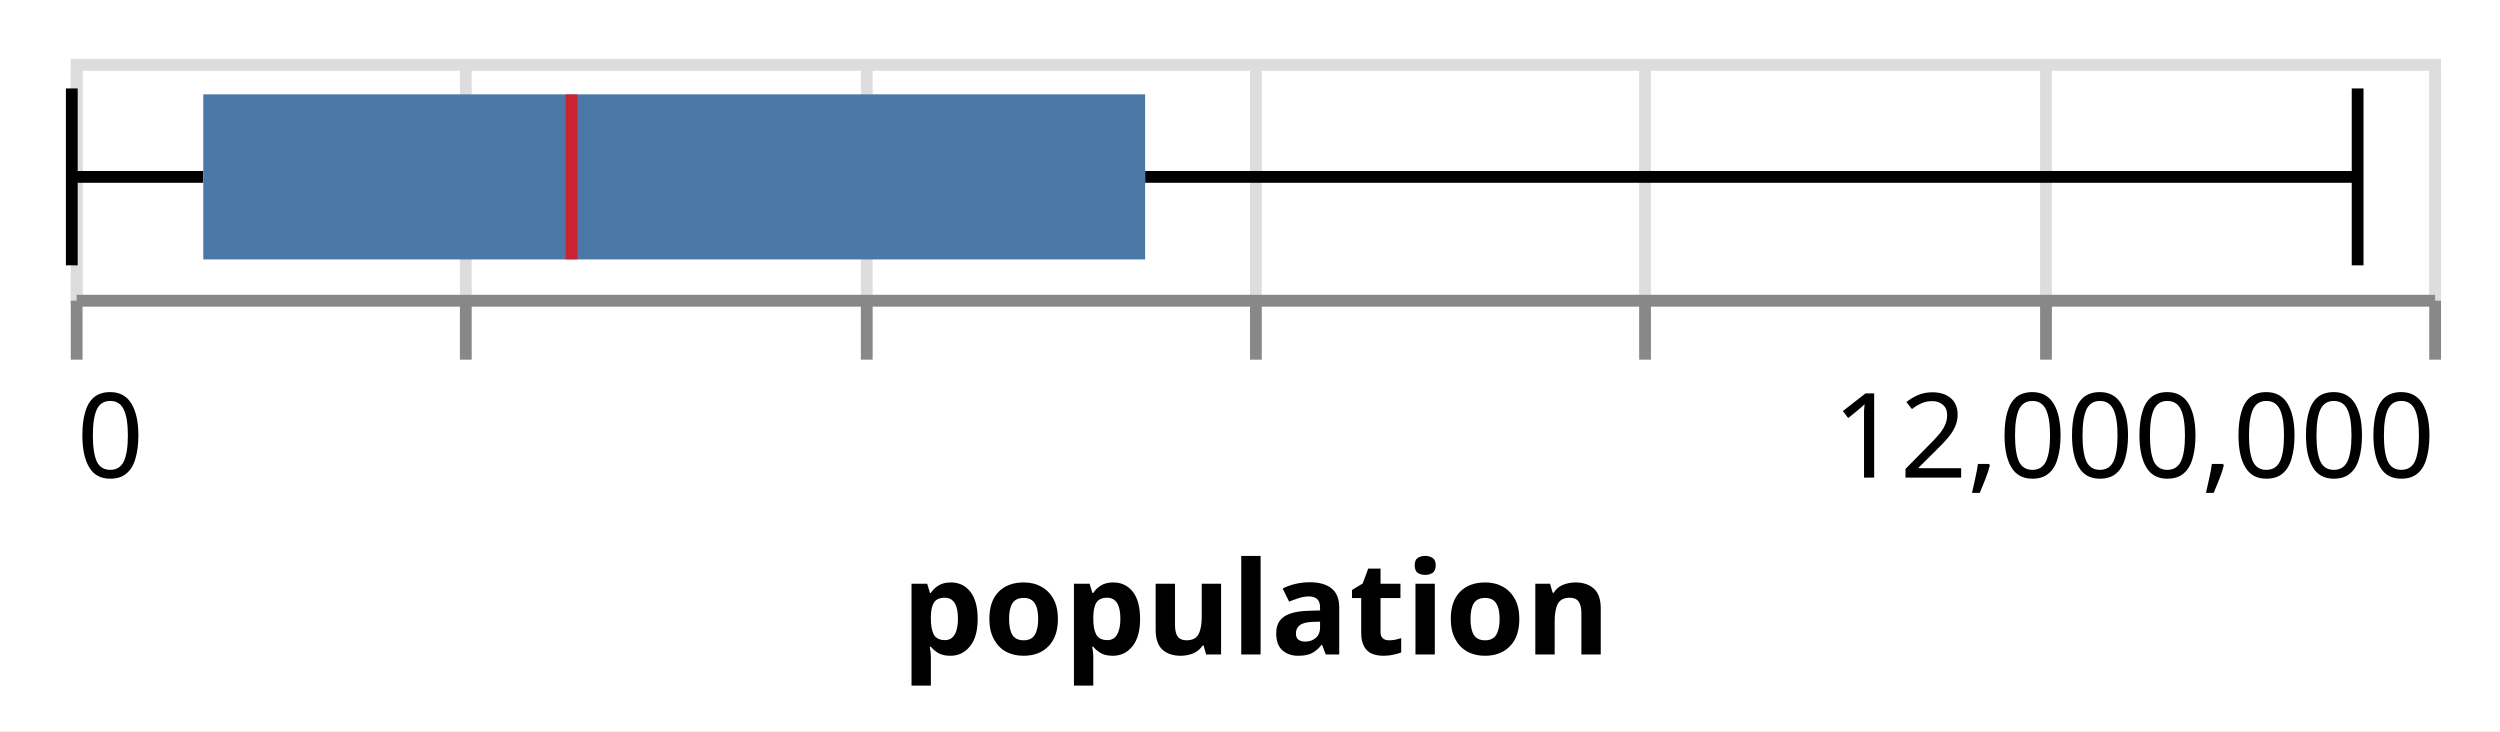
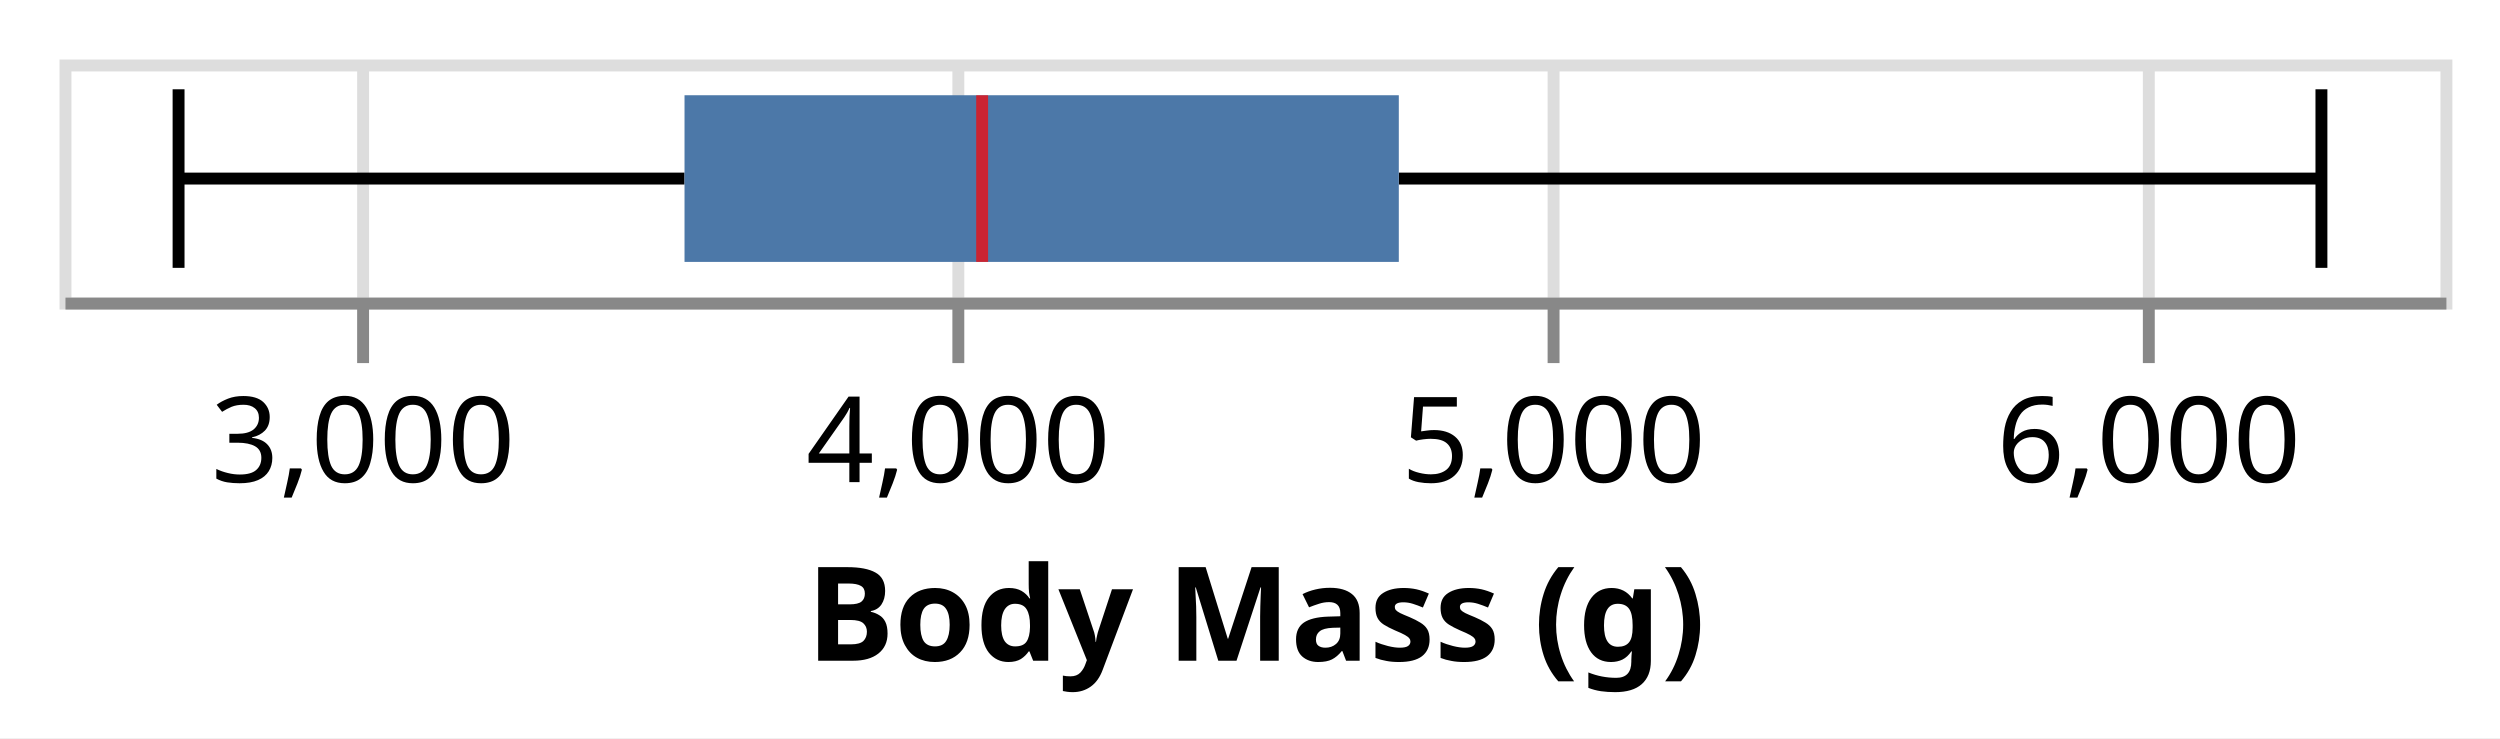
- <svg xmlns="http://www.w3.org/2000/svg" class="marks" width="212" height="62" viewBox="0 0 212 62" version="1.1">
-   <rect width="212" height="62" fill="white" />
-   <g fill="none" stroke-miterlimit="10" transform="translate(6,5)">
+ <svg xmlns="http://www.w3.org/2000/svg" class="marks" width="210" height="62" viewBox="0 0 210 62" version="1.1">
+   <rect width="210" height="62" fill="white" />
+   <g fill="none" stroke-miterlimit="10" transform="translate(5,5)">
    <g class="mark-group role-frame root" role="graphics-object" aria-roledescription="group mark container">
      <g transform="translate(0,0)">
        <path class="background" aria-hidden="true" d="M0.5,0.5h200v20h-200Z" stroke="#ddd" />
        <g>
          <g class="mark-group role-axis" aria-hidden="true">
            <g transform="translate(0.5,20.5)">
              <path class="background" aria-hidden="true" d="M0,0h0v0h0Z" pointer-events="none" />
              <g>
                <g class="mark-rule role-axis-grid" pointer-events="none">
-                   <line transform="translate(0,0)" x2="0" y2="-20" stroke="#ddd" stroke-width="1" opacity="1" />
-                   <line transform="translate(33,0)" x2="0" y2="-20" stroke="#ddd" stroke-width="1" opacity="1" />
-                   <line transform="translate(67,0)" x2="0" y2="-20" stroke="#ddd" stroke-width="1" opacity="1" />
-                   <line transform="translate(100,0)" x2="0" y2="-20" stroke="#ddd" stroke-width="1" opacity="1" />
-                   <line transform="translate(133,0)" x2="0" y2="-20" stroke="#ddd" stroke-width="1" opacity="1" />
-                   <line transform="translate(167,0)" x2="0" y2="-20" stroke="#ddd" stroke-width="1" opacity="1" />
-                   <line transform="translate(200,0)" x2="0" y2="-20" stroke="#ddd" stroke-width="1" opacity="1" />
+                   <line transform="translate(25,0)" x2="0" y2="-20" stroke="#ddd" stroke-width="1" opacity="1" />
+                   <line transform="translate(75,0)" x2="0" y2="-20" stroke="#ddd" stroke-width="1" opacity="1" />
+                   <line transform="translate(125,0)" x2="0" y2="-20" stroke="#ddd" stroke-width="1" opacity="1" />
+                   <line transform="translate(175,0)" x2="0" y2="-20" stroke="#ddd" stroke-width="1" opacity="1" />
                </g>
              </g>
              <path class="foreground" aria-hidden="true" d="" pointer-events="none" display="none" />
            </g>
          </g>
-           <g class="mark-group role-axis" role="graphics-symbol" aria-roledescription="axis" aria-label="X-axis titled 'population' for a linear scale with values from 0 to 12,000,000">
+           <g class="mark-group role-axis" role="graphics-symbol" aria-roledescription="axis" aria-label="X-axis titled 'Body Mass (g)' for a linear scale with values from 2,500 to 6,500">
            <g transform="translate(0.5,20.5)">
              <path class="background" aria-hidden="true" d="M0,0h0v0h0Z" pointer-events="none" />
              <g>
                <g class="mark-rule role-axis-tick" pointer-events="none">
-                   <line transform="translate(0,0)" x2="0" y2="5" stroke="#888" stroke-width="1" opacity="1" />
-                   <line transform="translate(33,0)" x2="0" y2="5" stroke="#888" stroke-width="1" opacity="1" />
-                   <line transform="translate(67,0)" x2="0" y2="5" stroke="#888" stroke-width="1" opacity="1" />
-                   <line transform="translate(100,0)" x2="0" y2="5" stroke="#888" stroke-width="1" opacity="1" />
-                   <line transform="translate(133,0)" x2="0" y2="5" stroke="#888" stroke-width="1" opacity="1" />
-                   <line transform="translate(167,0)" x2="0" y2="5" stroke="#888" stroke-width="1" opacity="1" />
-                   <line transform="translate(200,0)" x2="0" y2="5" stroke="#888" stroke-width="1" opacity="1" />
+                   <line transform="translate(25,0)" x2="0" y2="5" stroke="#888" stroke-width="1" opacity="1" />
+                   <line transform="translate(75,0)" x2="0" y2="5" stroke="#888" stroke-width="1" opacity="1" />
+                   <line transform="translate(125,0)" x2="0" y2="5" stroke="#888" stroke-width="1" opacity="1" />
+                   <line transform="translate(175,0)" x2="0" y2="5" stroke="#888" stroke-width="1" opacity="1" />
                </g>
                <g class="mark-text role-axis-label" pointer-events="none">
-                   <text text-anchor="start" transform="translate(0,15)" font-family="sans-serif" font-size="10px" fill="#000" opacity="1">0</text>
-                   <text text-anchor="middle" transform="translate(33.33333,15)" font-family="sans-serif" font-size="10px" fill="#000" opacity="0">2,000,000</text>
-                   <text text-anchor="middle" transform="translate(66.66667,15)" font-family="sans-serif" font-size="10px" fill="#000" opacity="0">4,000,000</text>
-                   <text text-anchor="middle" transform="translate(100,15)" font-family="sans-serif" font-size="10px" fill="#000" opacity="0">6,000,000</text>
-                   <text text-anchor="middle" transform="translate(133.3333,15)" font-family="sans-serif" font-size="10px" fill="#000" opacity="0">8,000,000</text>
-                   <text text-anchor="middle" transform="translate(166.6667,15)" font-family="sans-serif" font-size="10px" fill="#000" opacity="0">10,000,000</text>
-                   <text text-anchor="end" transform="translate(200,15)" font-family="sans-serif" font-size="10px" fill="#000" opacity="1">12,000,000</text>
+                   <text text-anchor="middle" transform="translate(25,15)" font-family="sans-serif" font-size="10px" fill="#000" opacity="1">3,000</text>
+                   <text text-anchor="middle" transform="translate(75,15)" font-family="sans-serif" font-size="10px" fill="#000" opacity="1">4,000</text>
+                   <text text-anchor="middle" transform="translate(125,15)" font-family="sans-serif" font-size="10px" fill="#000" opacity="1">5,000</text>
+                   <text text-anchor="middle" transform="translate(175,15)" font-family="sans-serif" font-size="10px" fill="#000" opacity="1">6,000</text>
                </g>
                <g class="mark-rule role-axis-domain" pointer-events="none">
                  <line transform="translate(0,0)" x2="200" y2="0" stroke="#888" stroke-width="1" opacity="1" />
                </g>
                <g class="mark-text role-axis-title" pointer-events="none">
-                   <text text-anchor="middle" transform="translate(100,30)" font-family="sans-serif" font-size="11px" font-weight="bold" fill="#000" opacity="1">population</text>
+                   <text text-anchor="middle" transform="translate(100,30)" font-family="sans-serif" font-size="11px" font-weight="bold" fill="#000" opacity="1">Body Mass (g)</text>
                </g>
              </g>
              <path class="foreground" aria-hidden="true" d="" pointer-events="none" display="none" />
            </g>
          </g>
          <g class="mark-symbol role-mark layer_0_layer_0_marks" role="graphics-symbol" aria-roledescription="symbol mark container" />
          <g class="mark-rule role-mark layer_0_layer_1_layer_0_marks" aria-hidden="true">
-             <line transform="translate(0.08765,10)" x2="11.15" y2="0" stroke="black" />
+             <line transform="translate(10,10)" x2="42.5" y2="0" stroke="black" />
          </g>
          <g class="mark-rule role-mark layer_0_layer_1_layer_1_marks" aria-hidden="true">
-             <line transform="translate(91.10683,10)" x2="102.821" y2="0" stroke="black" />
+             <line transform="translate(112.5,10)" x2="77.5" y2="0" stroke="black" />
          </g>
          <g class="mark-rect role-mark layer_0_layer_1_layer_2_marks" aria-hidden="true">
-             <path d="M-0.412,2.5h1v15h-1Z" fill="black" opacity="1" />
+             <path d="M9.5,2.5h1v15h-1Z" fill="black" opacity="1" />
          </g>
          <g class="mark-rect role-mark layer_0_layer_1_layer_3_marks" aria-hidden="true">
-             <path d="M193.427,2.5h1v15h-1Z" fill="black" opacity="1" />
+             <path d="M189.5,2.5h1v15h-1Z" fill="black" opacity="1" />
          </g>
          <g class="mark-rect role-mark layer_1_layer_0_marks" aria-hidden="true">
-             <path d="M11.238,3h79.869v14h-79.869Z" fill="#4c78a8" />
+             <path d="M52.5,3h60v14h-60Z" fill="#4c78a8" />
          </g>
          <g class="mark-rect role-mark layer_1_layer_1_marks" role="graphics-object" aria-roledescription="rect mark container">
-             <path aria-label="population: 2548015; Max of people: 11635647; Q3 of people: 5466410; Median of people: 2548015; Q1 of people: 674284; Min of people: 5259" role="graphics-symbol" aria-roledescription="box" d="M41.967,3h1v14h-1Z" fill="red" opacity="0.7" />
+             <path aria-label="Body Mass (g): 4050; Max of Body Mass (g): 6300; Q3 of Body Mass (g): 4750; Median of Body Mass (g): 4050; Q1 of Body Mass (g): 3550; Min of Body Mass (g): 2700" role="graphics-symbol" aria-roledescription="box" d="M77,3h1v14h-1Z" fill="red" opacity="0.7" />
          </g>
        </g>
        <path class="foreground" aria-hidden="true" d="" display="none" />
      </g>
    </g>
  </g>
</svg>
